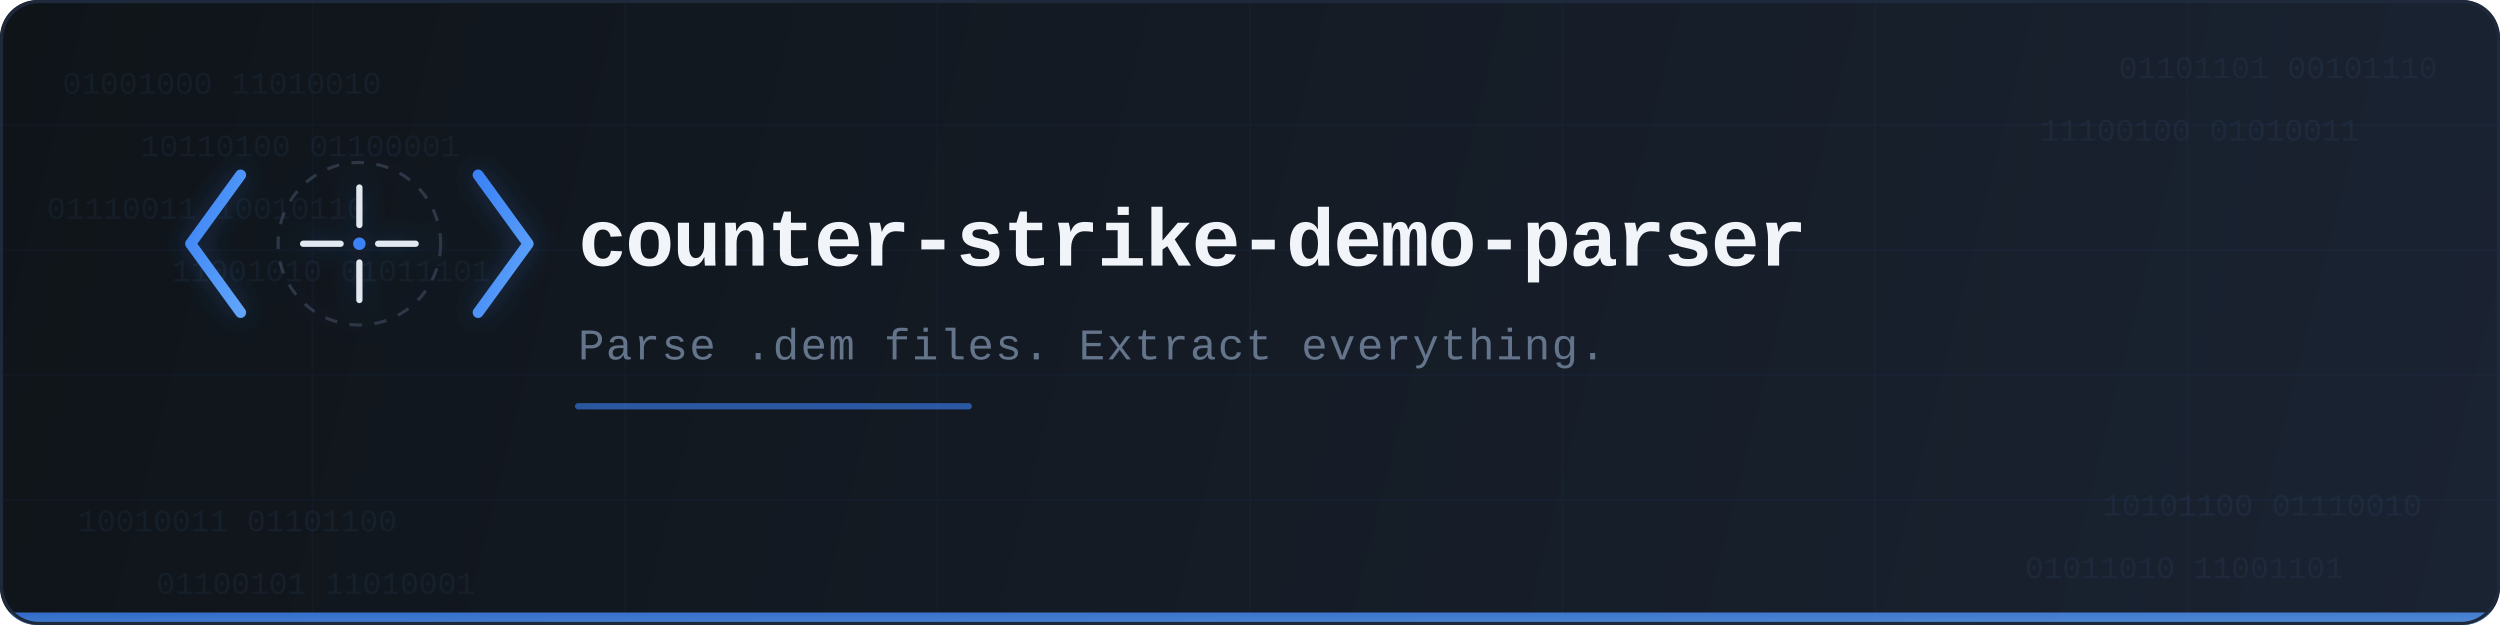
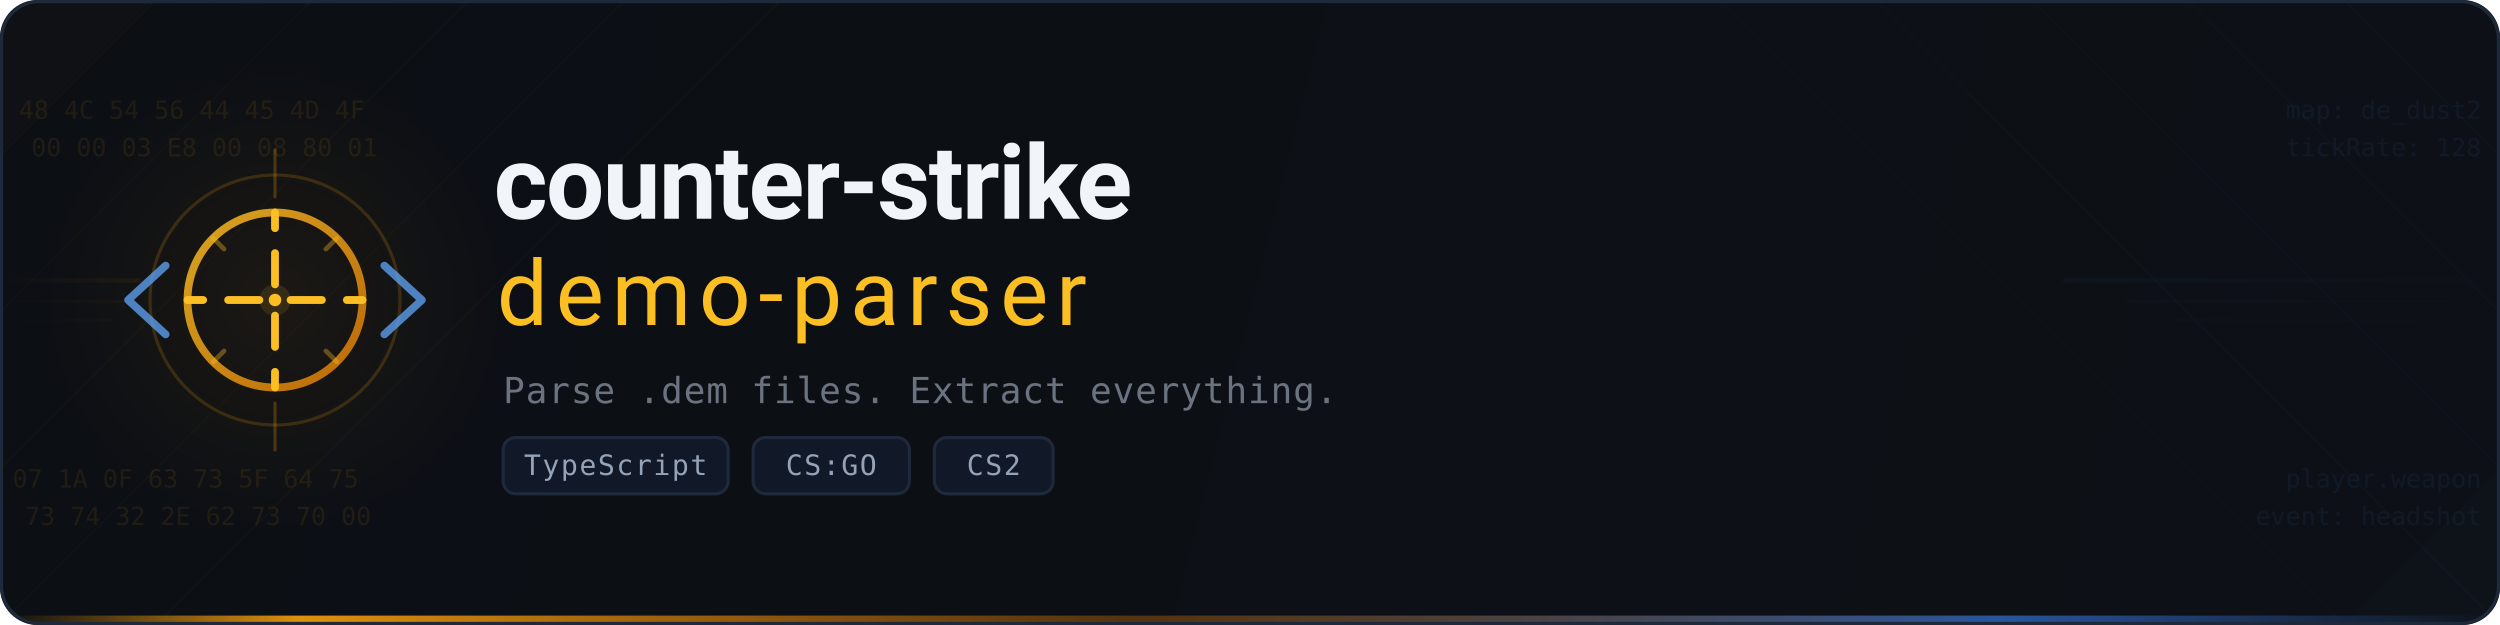
<svg xmlns="http://www.w3.org/2000/svg" viewBox="0 0 800 200" width="800" height="200">
  <defs>
    <linearGradient id="bg" x1="0" y1="0" x2="800" y2="200" gradientUnits="userSpaceOnUse">
-       <stop offset="0%" stop-color="#0f1419" />
-       <stop offset="100%" stop-color="#1a2332" />
+       <stop offset="0%" stop-color="#0c0f14" />
+       <stop offset="100%" stop-color="#0d1117" />
    </linearGradient>
-     <linearGradient id="accent" x1="0" y1="0" x2="1" y2="1">
-       <stop offset="0%" stop-color="#3b82f6" />
-       <stop offset="100%" stop-color="#60a5fa" />
+     <linearGradient id="accentBar" x1="0" y1="0" x2="800" y2="0" gradientUnits="userSpaceOnUse">
+       <stop offset="0%" stop-color="#f59e0b" stop-opacity="0" />
+       <stop offset="12%" stop-color="#f59e0b" stop-opacity="0.9" />
+       <stop offset="45%" stop-color="#d97706" stop-opacity="0.35" />
+       <stop offset="80%" stop-color="#3b82f6" stop-opacity="0.6" />
+       <stop offset="100%" stop-color="#3b82f6" stop-opacity="0" />
    </linearGradient>
-     <filter id="glow" x="-20%" y="-20%" width="140%" height="140%">
-       <feGaussianBlur stdDeviation="2" result="blur" />
-       <feComposite in="SourceGraphic" in2="blur" operator="over" />
-     </filter>
-     <filter id="iconGlow" x="-50%" y="-50%" width="200%" height="200%">
-       <feGaussianBlur stdDeviation="4" result="blur" />
-       <feFlood flood-color="#3b82f6" flood-opacity="0.3" result="color" />
-       <feComposite in="color" in2="blur" operator="in" result="shadow" />
-       <feComposite in="SourceGraphic" in2="shadow" operator="over" />
-     </filter>
-     <clipPath id="bannerClip">
+     <linearGradient id="topEdge" x1="0" y1="0" x2="800" y2="0" gradientUnits="userSpaceOnUse">
+       <stop offset="0%" stop-color="#f59e0b" stop-opacity="0" />
+       <stop offset="10%" stop-color="#f59e0b" stop-opacity="0.3" />
+       <stop offset="30%" stop-color="#f59e0b" stop-opacity="0" />
+       <stop offset="75%" stop-color="#3b82f6" stop-opacity="0" />
+       <stop offset="92%" stop-color="#3b82f6" stop-opacity="0.15" />
+       <stop offset="100%" stop-color="#3b82f6" stop-opacity="0" />
+     </linearGradient>
+     <linearGradient id="streamIn" x1="0" y1="0" x2="1" y2="0">
+       <stop offset="0%" stop-color="#f59e0b" stop-opacity="0" />
+       <stop offset="100%" stop-color="#f59e0b" stop-opacity="0.45" />
+     </linearGradient>
+     <linearGradient id="streamOut" x1="0" y1="0" x2="1" y2="0">
+       <stop offset="0%" stop-color="#3b82f6" stop-opacity="0.35" />
+       <stop offset="100%" stop-color="#3b82f6" stop-opacity="0" />
+     </linearGradient>
+     <linearGradient id="ringGrad" x1="0" y1="0" x2="1" y2="1">
+       <stop offset="0%" stop-color="#fbbf24" />
+       <stop offset="100%" stop-color="#d97706" />
+     </linearGradient>
+     <radialGradient id="iconAura" cx="0.5" cy="0.5" r="0.5">
+       <stop offset="0%" stop-color="#f59e0b" stop-opacity="0.07" />
+       <stop offset="70%" stop-color="#f59e0b" stop-opacity="0.02" />
+       <stop offset="100%" stop-color="#f59e0b" stop-opacity="0" />
+     </radialGradient>
+     <clipPath id="clip">
      <rect x="0" y="0" width="800" height="200" rx="12" ry="12" />
    </clipPath>
  </defs>
-   <g clip-path="url(#bannerClip)">
+   <g clip-path="url(#clip)">
    <rect width="800" height="200" fill="url(#bg)" />
-     <g opacity="0.04" stroke="#3b82f6" stroke-width="0.5" fill="none">
-       <line x1="0" y1="40" x2="800" y2="40" />
-       <line x1="0" y1="80" x2="800" y2="80" />
-       <line x1="0" y1="120" x2="800" y2="120" />
-       <line x1="0" y1="160" x2="800" y2="160" />
-       <line x1="100" y1="0" x2="100" y2="200" />
-       <line x1="200" y1="0" x2="200" y2="200" />
-       <line x1="300" y1="0" x2="300" y2="200" />
-       <line x1="400" y1="0" x2="400" y2="200" />
-       <line x1="500" y1="0" x2="500" y2="200" />
-       <line x1="600" y1="0" x2="600" y2="200" />
-       <line x1="700" y1="0" x2="700" y2="200" />
+     <g opacity="0.025" stroke="#f59e0b" stroke-width="0.5" fill="none">
+       <line x1="50" y1="0" x2="0" y2="50" />
+       <line x1="100" y1="0" x2="0" y2="100" />
+       <line x1="150" y1="0" x2="0" y2="150" />
+       <line x1="200" y1="0" x2="0" y2="200" />
+       <line x1="250" y1="0" x2="50" y2="200" />
    </g>
-     <g opacity="0.06" fill="#60a5fa" font-family="'SF Mono', 'Cascadia Code', 'Fira Code', 'Consolas', 'Liberation Mono', 'Courier New', monospace" font-size="10">
-       <text x="20" y="30">01001000 11010010</text>
-       <text x="45" y="50">10110100 01100001</text>
-       <text x="15" y="70">01110011 10010110</text>
-       <text x="55" y="90">11001010 01011101</text>
-       <text x="25" y="170">10010011 01101100</text>
-       <text x="50" y="190">01100101 11010001</text>
+     <g opacity="0.02" stroke="#3b82f6" stroke-width="0.5" fill="none">
+       <line x1="750" y1="0" x2="800" y2="50" />
+       <line x1="700" y1="0" x2="800" y2="100" />
+       <line x1="650" y1="0" x2="800" y2="150" />
+       <line x1="600" y1="0" x2="800" y2="200" />
+       <line x1="550" y1="0" x2="750" y2="200" />
    </g>
-     <g opacity="0.06" fill="#60a5fa" font-family="'SF Mono', 'Cascadia Code', 'Fira Code', 'Consolas', 'Liberation Mono', 'Courier New', monospace" font-size="10" text-anchor="end">
-       <text x="780" y="25">01101101 00101110</text>
-       <text x="755" y="45">11100100 01010011</text>
-       <text x="775" y="165">10101100 01110010</text>
-       <text x="750" y="185">01011010 11001101</text>
+     <polygon points="0,0 50,0 0,50" fill="#f59e0b" opacity="0.012" />
+     <polygon points="800,200 750,200 800,150" fill="#3b82f6" opacity="0.012" />
+     <circle cx="88" cy="96" r="75" fill="url(#iconAura)" />
+     <g opacity="0.14">
+       <rect x="0" y="89" width="45" height="1.5" fill="url(#streamIn)" rx="0.75" />
+       <rect x="0" y="96" width="40" height="1" fill="url(#streamIn)" rx="0.5" opacity="0.5" />
+       <rect x="0" y="102" width="36" height="1" fill="url(#streamIn)" rx="0.5" opacity="0.3" />
    </g>
-     <g transform="translate(115, 78)" filter="url(#iconGlow)">
-       <polyline points="-38,-22 -54,0 -38,22" fill="none" stroke="url(#accent)" stroke-width="3.5" stroke-linecap="round" stroke-linejoin="round" />
-       <polyline points="38,-22 54,0 38,22" fill="none" stroke="url(#accent)" stroke-width="3.5" stroke-linecap="round" stroke-linejoin="round" />
-       <line x1="0" y1="-18" x2="0" y2="-6" stroke="#e2e8f0" stroke-width="2" stroke-linecap="round" />
-       <line x1="0" y1="6" x2="0" y2="18" stroke="#e2e8f0" stroke-width="2" stroke-linecap="round" />
-       <line x1="-18" y1="0" x2="-6" y2="0" stroke="#e2e8f0" stroke-width="2" stroke-linecap="round" />
-       <line x1="6" y1="0" x2="18" y2="0" stroke="#e2e8f0" stroke-width="2" stroke-linecap="round" />
-       <circle cx="0" cy="0" r="2" fill="#3b82f6" />
-       <circle cx="0" cy="0" r="26" fill="none" stroke="#475569" stroke-width="1" stroke-dasharray="4 4" opacity="0.5" />
+     <g opacity="0.09">
+       <rect x="660" y="89" width="140" height="1.5" fill="url(#streamOut)" rx="0.75" />
+       <rect x="680" y="96" width="120" height="1" fill="url(#streamOut)" rx="0.5" opacity="0.5" />
+       <rect x="695" y="102" width="105" height="1" fill="url(#streamOut)" rx="0.5" opacity="0.3" />
    </g>
-     <text x="185" y="85" fill="#f1f5f9" font-family="'SF Mono', 'Cascadia Code', 'Fira Code', 'Consolas', 'Liberation Mono', 'Courier New', monospace" font-size="26" font-weight="700" letter-spacing="-0.5">
-       counter-strike-demo-parser
-     </text>
-     <text x="185" y="115" fill="#64748b" font-family="'SF Mono', 'Cascadia Code', 'Fira Code', 'Consolas', 'Liberation Mono', 'Courier New', monospace" font-size="14" letter-spacing="0.5">
-       Parse .dem files. Extract everything.
-     </text>
-     <line x1="185" y1="130" x2="310" y2="130" stroke="#3b82f6" stroke-width="2" stroke-linecap="round" opacity="0.6" />
-     <rect x="0" y="196" width="800" height="4" fill="url(#accent)" opacity="0.8" />
+     <g font-family="'SF Mono','Cascadia Code','Fira Code',Consolas,monospace" font-size="8" fill="#f59e0b" opacity="0.09">
+       <text x="6" y="38">48 4C 54 56 44 45 4D 4F</text>
+       <text x="10" y="50">00 00 03 E8 00 08 80 01</text>
+       <text x="4" y="156">07 1A 0F 63 73 5F 64 75</text>
+       <text x="8" y="168">73 74 32 2E 62 73 70 00</text>
+     </g>
+     <g font-family="'SF Mono','Cascadia Code','Fira Code',Consolas,monospace" font-size="8" fill="#3b82f6" text-anchor="end" opacity="0.07">
+       <text x="794" y="38">map: de_dust2</text>
+       <text x="794" y="50">tickRate: 128</text>
+       <text x="794" y="156">player.weapon</text>
+       <text x="794" y="168">event: headshot</text>
+     </g>
+     <g transform="translate(88, 96)">
+       <circle cx="0" cy="0" r="40" fill="none" stroke="#f59e0b" stroke-width="1" opacity="0.18" />
+       <circle cx="0" cy="0" r="28" fill="none" stroke="url(#ringGrad)" stroke-width="2.5" opacity="0.85" />
+       <line x1="0" y1="-28" x2="0" y2="-23" stroke="#fbbf24" stroke-width="2.5" stroke-linecap="round" />
+       <line x1="0" y1="23" x2="0" y2="28" stroke="#fbbf24" stroke-width="2.5" stroke-linecap="round" />
+       <line x1="-28" y1="0" x2="-23" y2="0" stroke="#fbbf24" stroke-width="2.5" stroke-linecap="round" />
+       <line x1="23" y1="0" x2="28" y2="0" stroke="#fbbf24" stroke-width="2.5" stroke-linecap="round" />
+       <line x1="-19.8" y1="-19.8" x2="-16.3" y2="-16.3" stroke="#fbbf24" stroke-width="1.5" stroke-linecap="round" opacity="0.35" />
+       <line x1="19.8" y1="-19.8" x2="16.3" y2="-16.3" stroke="#fbbf24" stroke-width="1.5" stroke-linecap="round" opacity="0.35" />
+       <line x1="-19.8" y1="19.8" x2="-16.3" y2="16.3" stroke="#fbbf24" stroke-width="1.5" stroke-linecap="round" opacity="0.35" />
+       <line x1="19.8" y1="19.8" x2="16.3" y2="16.3" stroke="#fbbf24" stroke-width="1.5" stroke-linecap="round" opacity="0.35" />
+       <line x1="0" y1="-48" x2="0" y2="-33" stroke="#f59e0b" stroke-width="1" stroke-linecap="round" opacity="0.25" />
+       <line x1="0" y1="33" x2="0" y2="48" stroke="#f59e0b" stroke-width="1" stroke-linecap="round" opacity="0.25" />
+       <line x1="0" y1="-15" x2="0" y2="-5" stroke="#fbbf24" stroke-width="2.5" stroke-linecap="round" />
+       <line x1="0" y1="5" x2="0" y2="15" stroke="#fbbf24" stroke-width="2.5" stroke-linecap="round" />
+       <line x1="-15" y1="0" x2="-5" y2="0" stroke="#fbbf24" stroke-width="2.5" stroke-linecap="round" />
+       <line x1="5" y1="0" x2="15" y2="0" stroke="#fbbf24" stroke-width="2.5" stroke-linecap="round" />
+       <circle cx="0" cy="0" r="2" fill="#fbbf24" />
+       <circle cx="0" cy="0" r="5" fill="#fbbf24" opacity="0.12" />
+       <polyline points="-35,-11 -47,0 -35,11" fill="none" stroke="#60a5fa" stroke-width="2.5" stroke-linecap="round" stroke-linejoin="round" opacity="0.75" />
+       <polyline points="35,-11 47,0 35,11" fill="none" stroke="#60a5fa" stroke-width="2.5" stroke-linecap="round" stroke-linejoin="round" opacity="0.75" />
+     </g>
+     <text x="158" y="70" fill="#f1f5f9" font-family="system-ui,-apple-system,'Segoe UI',Roboto,Helvetica,Arial,sans-serif" font-size="33" font-weight="700" letter-spacing="-0.5">counter-strike</text>
+     <text x="159" y="104" fill="#fbbf24" font-family="system-ui,-apple-system,'Segoe UI',Roboto,Helvetica,Arial,sans-serif" font-size="29" font-weight="400" letter-spacing="2.5">demo-parser</text>
+     <text x="161" y="129" fill="#6b7280" font-family="'SF Mono','Cascadia Code','Fira Code',Consolas,monospace" font-size="11.5" letter-spacing="0.3">Parse .dem files. Extract everything.</text>
+     <g transform="translate(161, 140)">
+       <rect x="0" y="0" width="72" height="18" rx="4" fill="#111827" stroke="#1e293b" stroke-width="1" />
+       <text x="36" y="12" fill="#94a3b8" font-family="'SF Mono','Cascadia Code','Fira Code',Consolas,monospace" font-size="9" text-anchor="middle" letter-spacing="0.5">TypeScript</text>
+       <rect x="80" y="0" width="50" height="18" rx="4" fill="#111827" stroke="#1e293b" stroke-width="1" />
+       <text x="105" y="12" fill="#94a3b8" font-family="'SF Mono','Cascadia Code','Fira Code',Consolas,monospace" font-size="9" text-anchor="middle" letter-spacing="0.5">CS:GO</text>
+       <rect x="138" y="0" width="38" height="18" rx="4" fill="#111827" stroke="#1e293b" stroke-width="1" />
+       <text x="157" y="12" fill="#94a3b8" font-family="'SF Mono','Cascadia Code','Fira Code',Consolas,monospace" font-size="9" text-anchor="middle" letter-spacing="0.5">CS2</text>
+     </g>
+     <rect x="0" y="0" width="800" height="1" fill="url(#topEdge)" />
+     <rect x="0" y="197" width="800" height="3" fill="url(#accentBar)" />
  </g>
  <rect x="0.5" y="0.5" width="799" height="199" rx="12" ry="12" fill="none" stroke="#1e293b" stroke-width="1" />
</svg>
